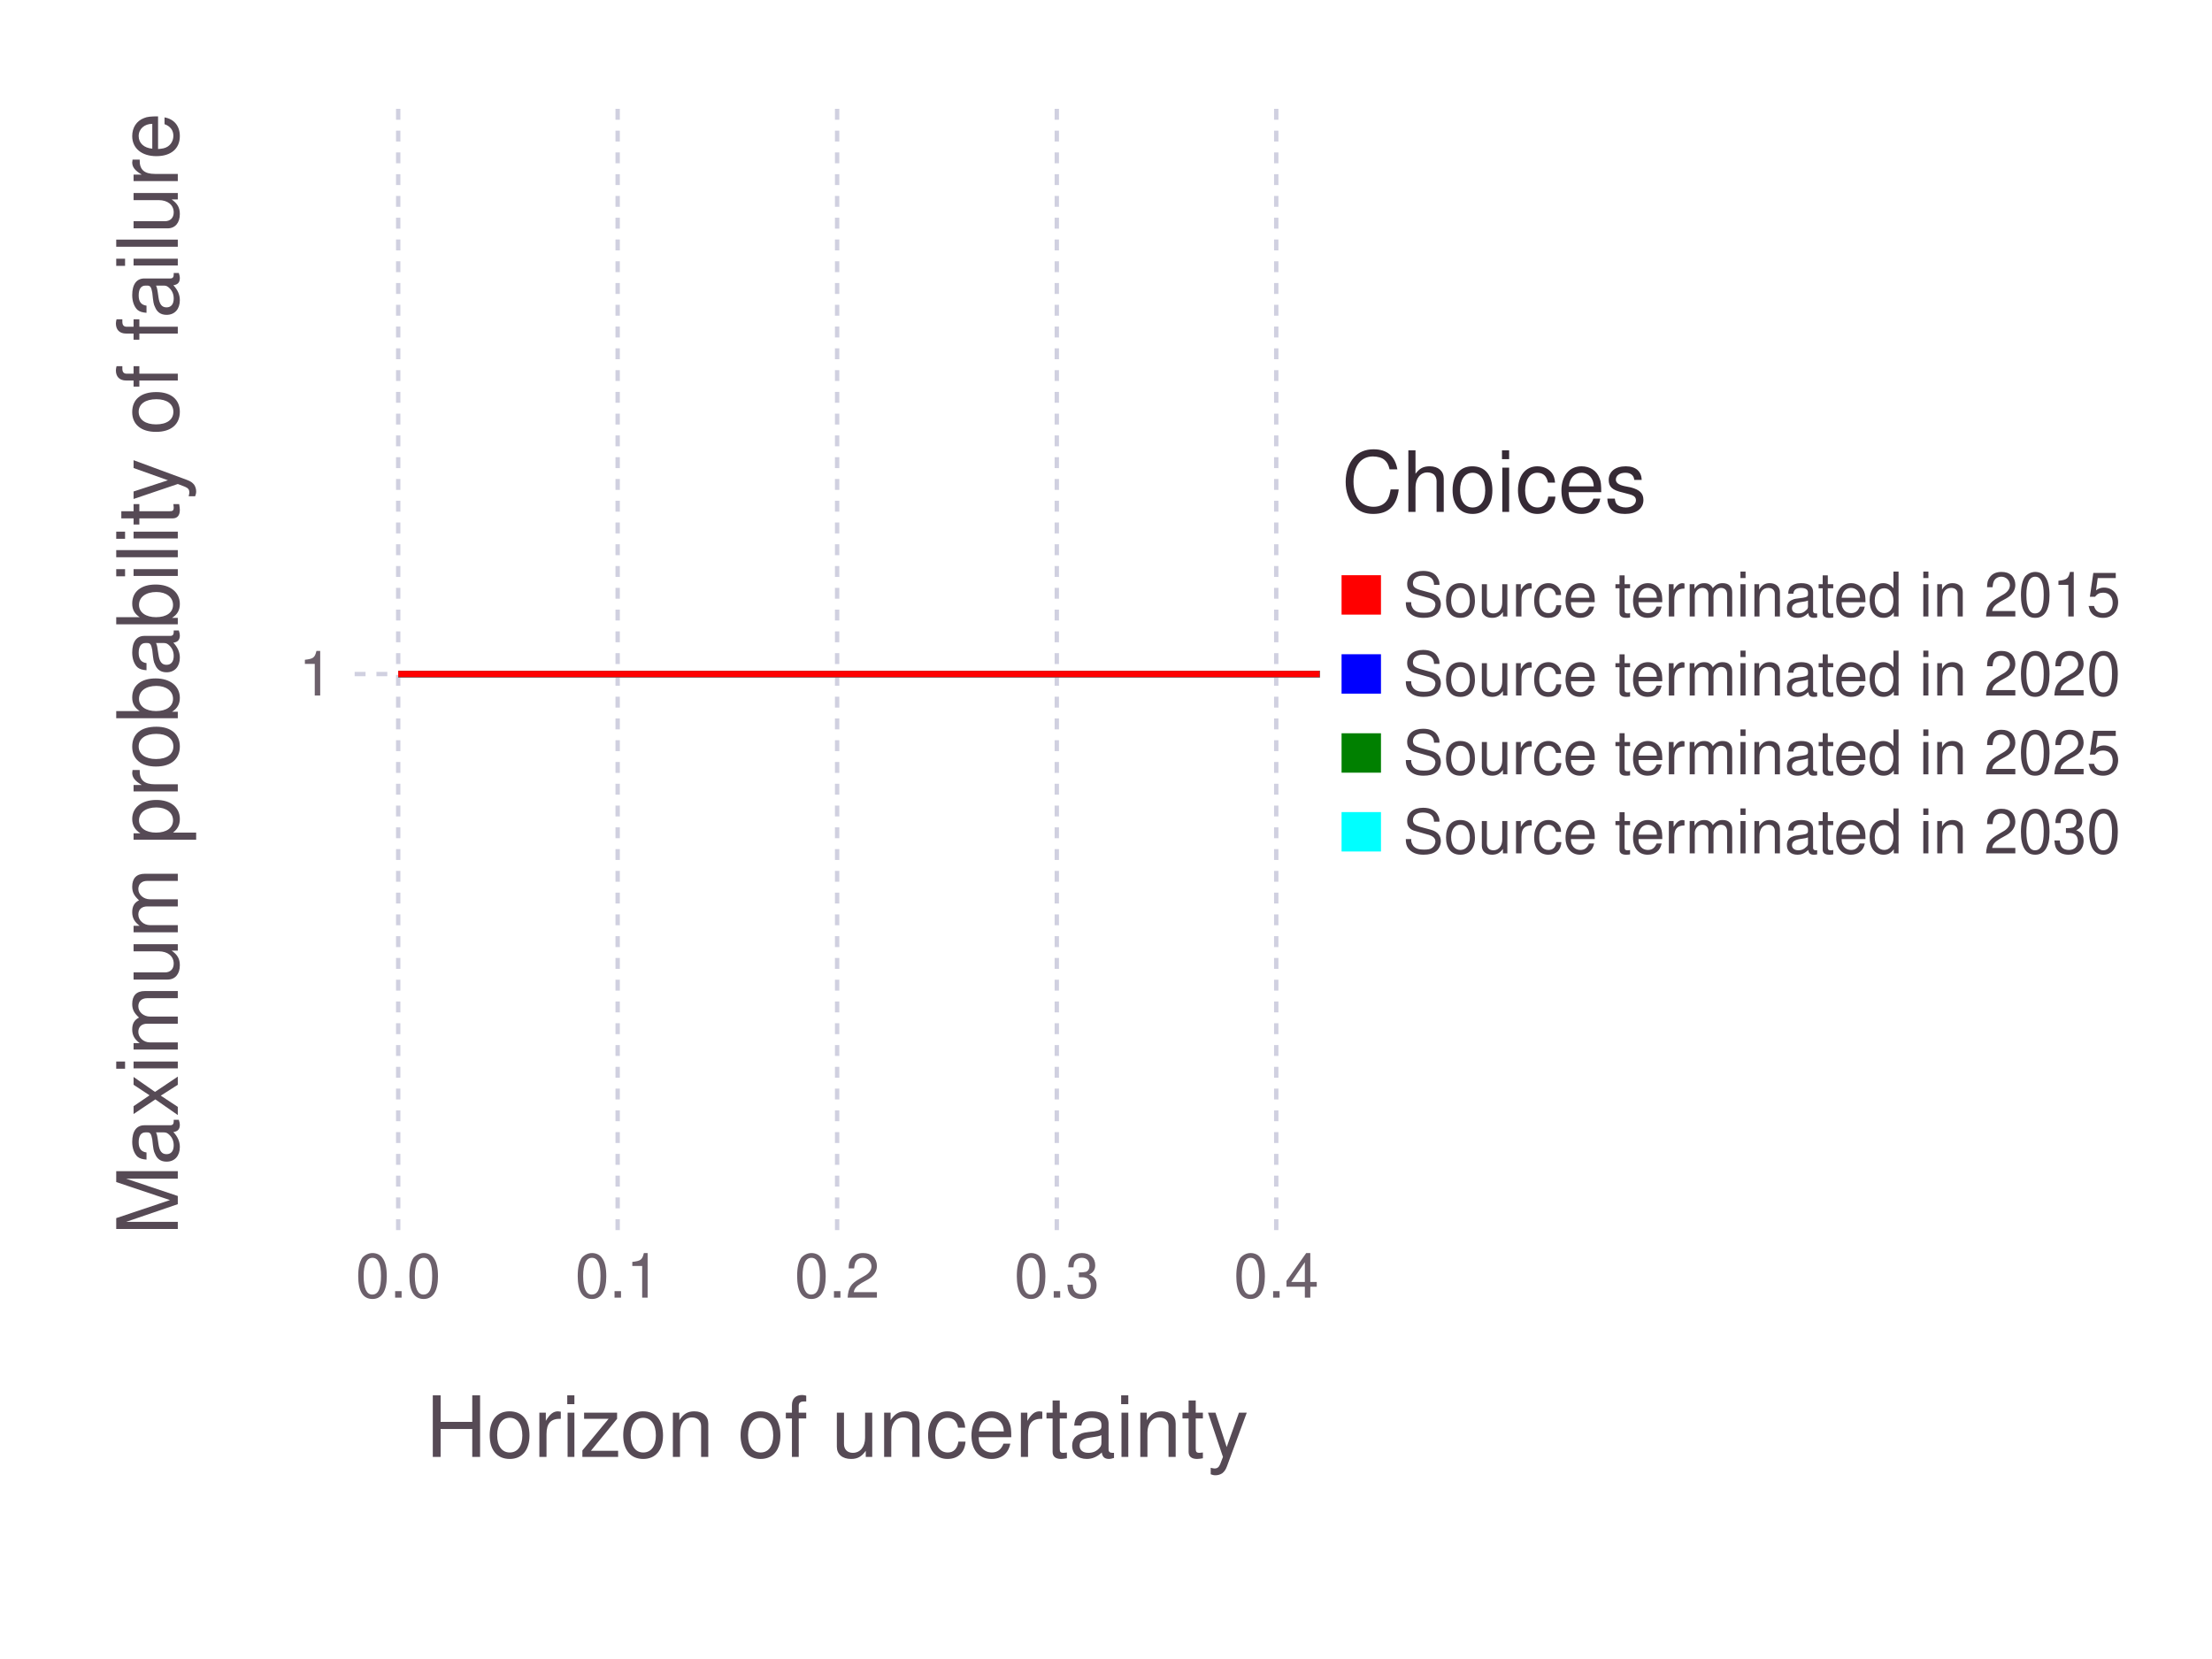
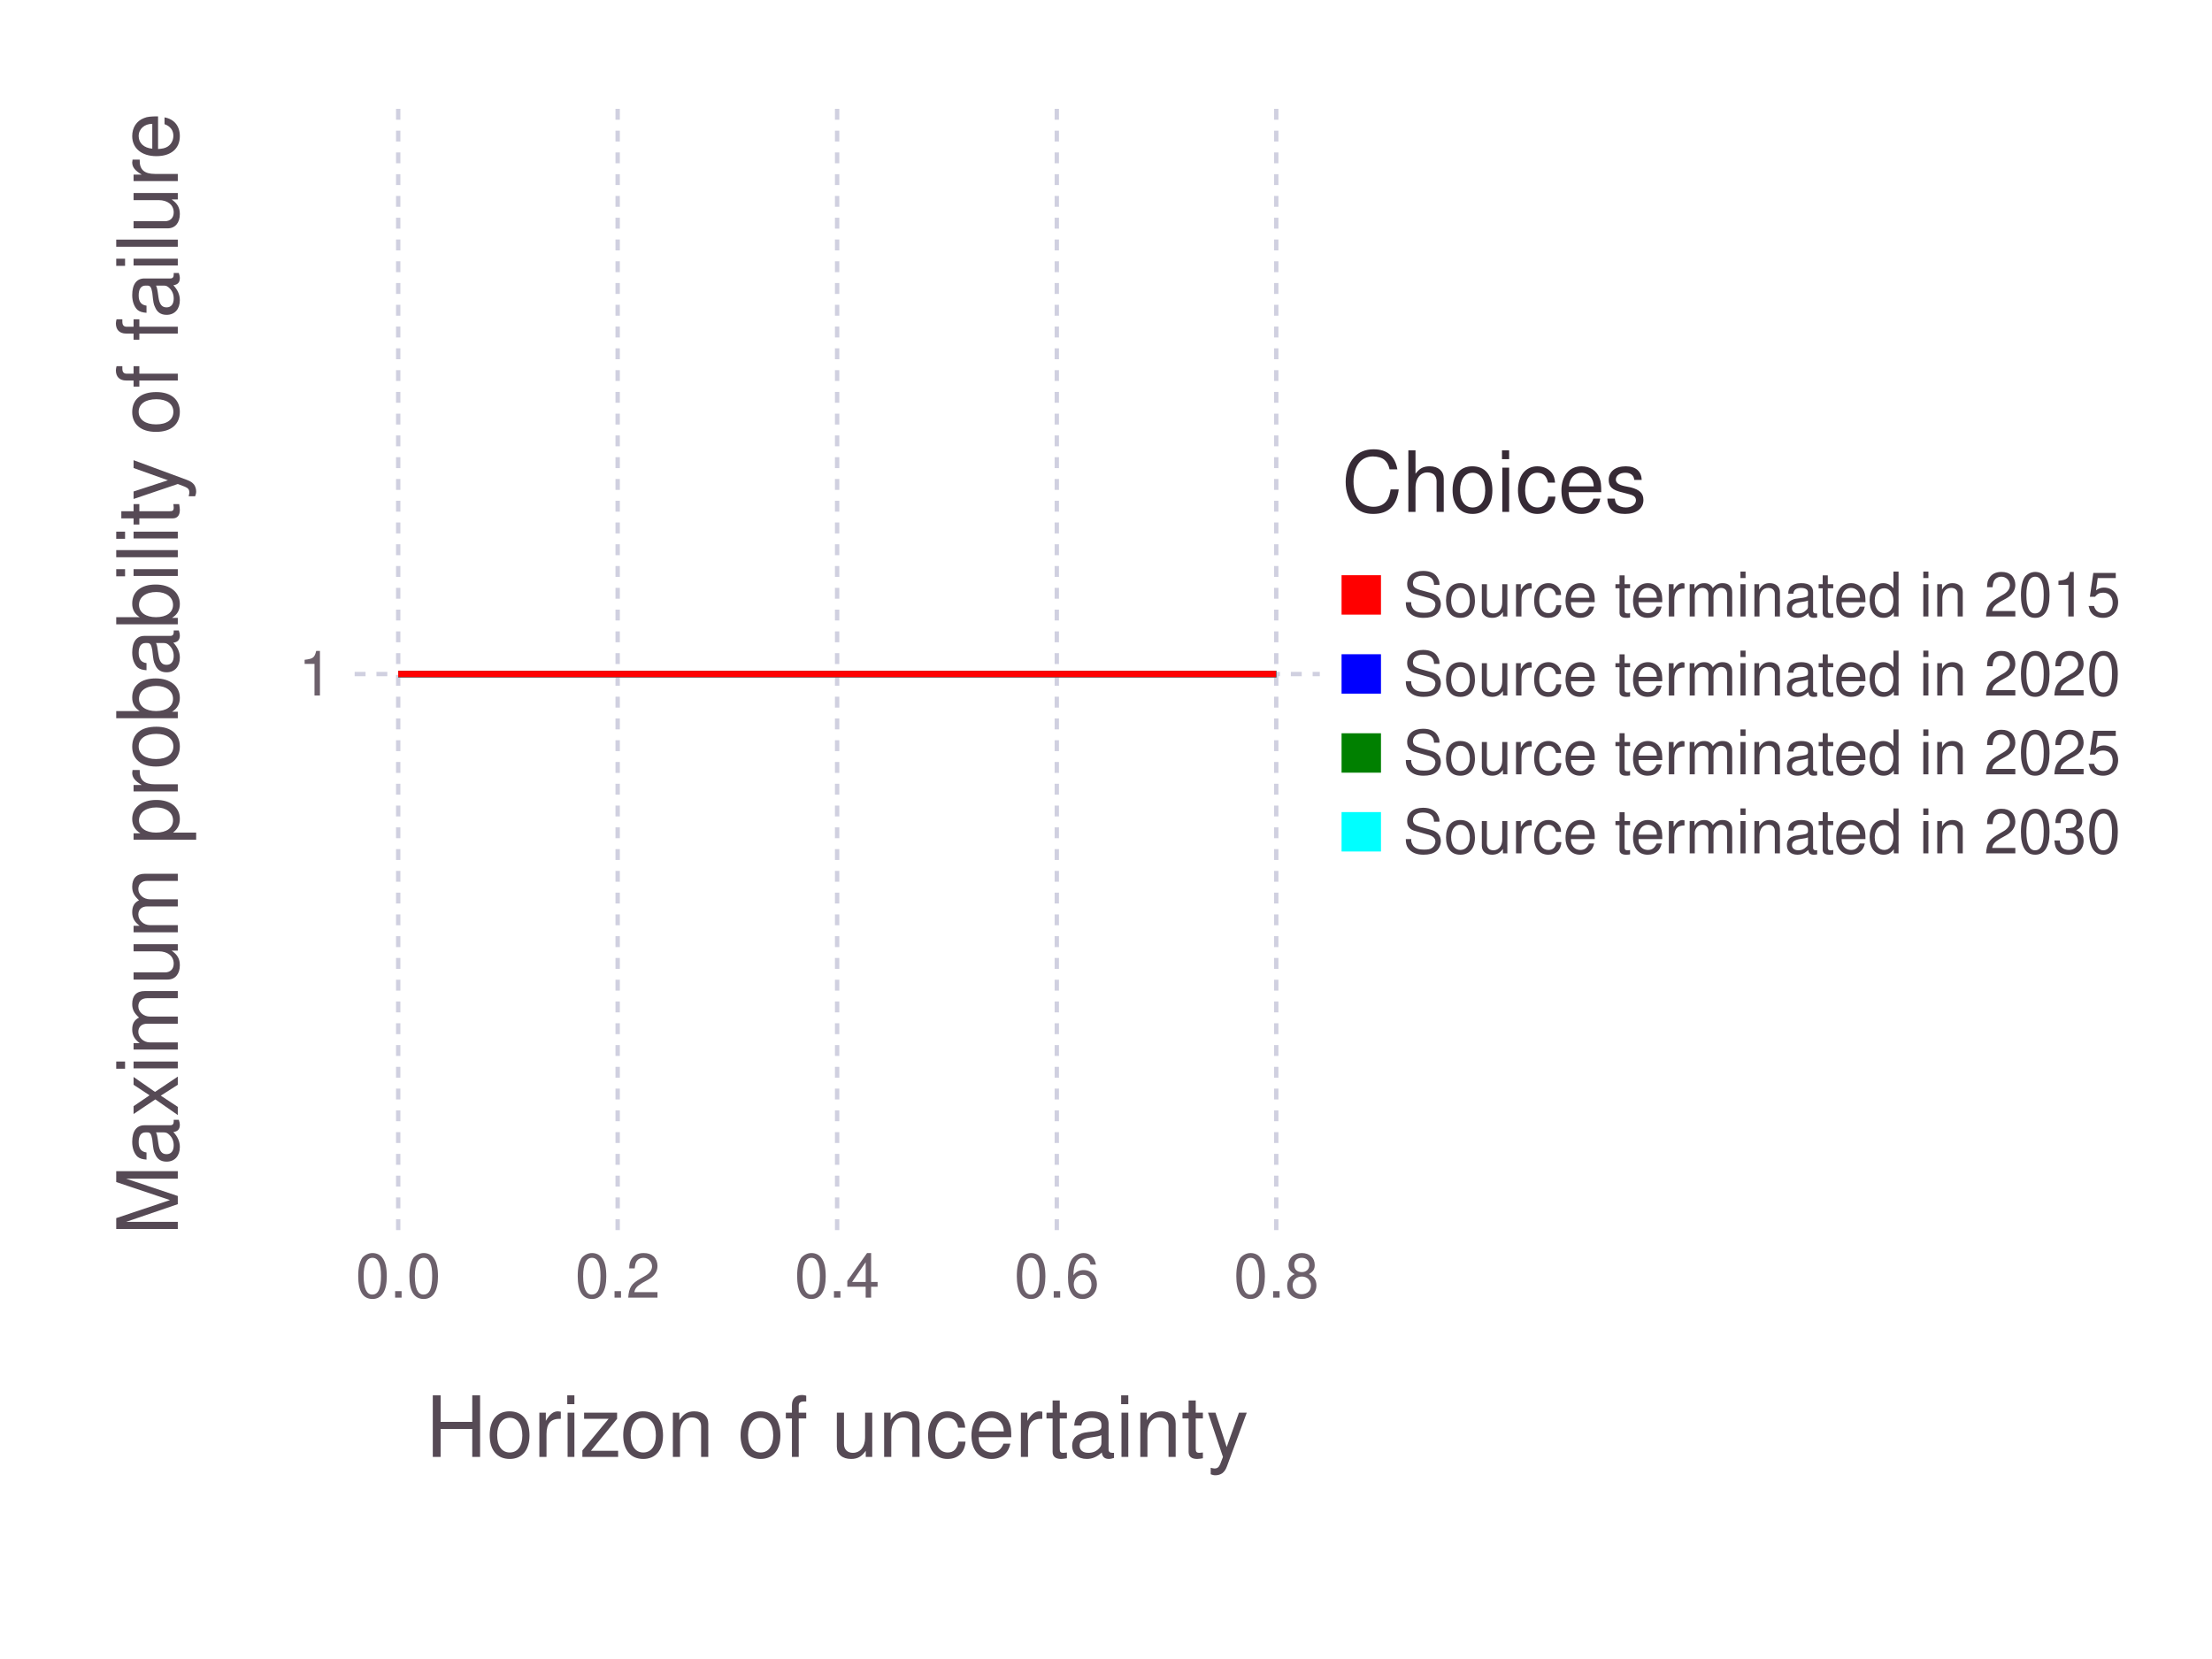
<svg xmlns="http://www.w3.org/2000/svg" version="1.2" width="101.6mm" height="76.2mm" viewBox="0 0 101.6 76.2" stroke="none" fill="#000000" stroke-width="0.3" font-size="3.88">
-   <g class="plotroot xscalable yscalable" id="fig-76f6efa3fca34353b7e4d139d460105c-element-1">
-     <g font-size="3.88" font-family="'PT Sans','Helvetica Neue','Helvetica',sans-serif" fill="#564A55" stroke="#000000" stroke-opacity="0.000" id="fig-76f6efa3fca34353b7e4d139d460105c-element-2">
+   <g class="plotroot xscalable yscalable" id="fig-e36022e5b76345a2820828414ed3ec57-element-1">
+     <g font-size="3.88" font-family="'PT Sans','Helvetica Neue','Helvetica',sans-serif" fill="#564A55" stroke="#000000" stroke-opacity="0.000" id="fig-e36022e5b76345a2820828414ed3ec57-element-2">
      <text x="38.45" y="64.59" text-anchor="middle" dy="0.6em">Horizon of uncertainty</text>
    </g>
-     <g class="guide xlabels" font-size="2.82" font-family="'PT Sans Caption','Helvetica Neue','Helvetica',sans-serif" fill="#6C606B" id="fig-76f6efa3fca34353b7e4d139d460105c-element-3">
+     <g class="guide xlabels" font-size="2.82" font-family="'PT Sans Caption','Helvetica Neue','Helvetica',sans-serif" fill="#6C606B" id="fig-e36022e5b76345a2820828414ed3ec57-element-3">
      <text x="18.29" y="57.91" text-anchor="middle" dy="0.6em">0.0</text>
-       <text x="28.37" y="57.91" text-anchor="middle" dy="0.6em">0.1</text>
-       <text x="38.45" y="57.91" text-anchor="middle" dy="0.6em">0.2</text>
-       <text x="48.54" y="57.91" text-anchor="middle" dy="0.6em">0.3</text>
-       <text x="58.62" y="57.91" text-anchor="middle" dy="0.6em">0.4</text>
+       <text x="28.37" y="57.91" text-anchor="middle" dy="0.6em">0.2</text>
+       <text x="38.45" y="57.91" text-anchor="middle" dy="0.6em">0.4</text>
+       <text x="48.54" y="57.91" text-anchor="middle" dy="0.6em">0.6</text>
+       <text x="58.62" y="57.91" text-anchor="middle" dy="0.6em">0.8</text>
    </g>
-     <g class="guide colorkey" id="fig-76f6efa3fca34353b7e4d139d460105c-element-4">
-       <g fill="#4C404B" font-size="2.82" font-family="'PT Sans','Helvetica Neue','Helvetica',sans-serif" id="fig-76f6efa3fca34353b7e4d139d460105c-element-5">
-         <text x="64.43" y="27.33" dy="0.35em" id="fig-76f6efa3fca34353b7e4d139d460105c-element-6" class="color_Source_terminated_in_2015">Source terminated in 2015</text>
-         <text x="64.43" y="30.96" dy="0.35em" id="fig-76f6efa3fca34353b7e4d139d460105c-element-7" class="color_Source_terminated_in_2020">Source terminated in 2020</text>
-         <text x="64.43" y="34.58" dy="0.35em" id="fig-76f6efa3fca34353b7e4d139d460105c-element-8" class="color_Source_terminated_in_2025">Source terminated in 2025</text>
-         <text x="64.43" y="38.21" dy="0.35em" id="fig-76f6efa3fca34353b7e4d139d460105c-element-9" class="color_Source_terminated_in_2030">Source terminated in 2030</text>
+     <g class="guide colorkey" id="fig-e36022e5b76345a2820828414ed3ec57-element-4">
+       <g fill="#4C404B" font-size="2.82" font-family="'PT Sans','Helvetica Neue','Helvetica',sans-serif" id="fig-e36022e5b76345a2820828414ed3ec57-element-5">
+         <text x="64.43" y="27.33" dy="0.35em" id="fig-e36022e5b76345a2820828414ed3ec57-element-6" class="color_Source_terminated_in_2015">Source terminated in 2015</text>
+         <text x="64.43" y="30.96" dy="0.35em" id="fig-e36022e5b76345a2820828414ed3ec57-element-7" class="color_Source_terminated_in_2020">Source terminated in 2020</text>
+         <text x="64.43" y="34.58" dy="0.35em" id="fig-e36022e5b76345a2820828414ed3ec57-element-8" class="color_Source_terminated_in_2025">Source terminated in 2025</text>
+         <text x="64.43" y="38.21" dy="0.35em" id="fig-e36022e5b76345a2820828414ed3ec57-element-9" class="color_Source_terminated_in_2030">Source terminated in 2030</text>
      </g>
-       <g stroke="#000000" stroke-opacity="0.000" id="fig-76f6efa3fca34353b7e4d139d460105c-element-10">
-         <rect x="61.62" y="26.42" width="1.81" height="1.81" id="fig-76f6efa3fca34353b7e4d139d460105c-element-11" class="color_Source_terminated_in_2015" fill="#FF0000" />
-         <rect x="61.62" y="30.05" width="1.81" height="1.81" id="fig-76f6efa3fca34353b7e4d139d460105c-element-12" class="color_Source_terminated_in_2020" fill="#0000FF" />
-         <rect x="61.62" y="33.68" width="1.81" height="1.81" id="fig-76f6efa3fca34353b7e4d139d460105c-element-13" class="color_Source_terminated_in_2025" fill="#008000" />
-         <rect x="61.62" y="37.3" width="1.81" height="1.81" id="fig-76f6efa3fca34353b7e4d139d460105c-element-14" class="color_Source_terminated_in_2030" fill="#00FFFF" />
+       <g stroke="#000000" stroke-opacity="0.000" id="fig-e36022e5b76345a2820828414ed3ec57-element-10">
+         <rect x="61.62" y="26.42" width="1.81" height="1.81" id="fig-e36022e5b76345a2820828414ed3ec57-element-11" class="color_Source_terminated_in_2015" fill="#FF0000" />
+         <rect x="61.62" y="30.05" width="1.81" height="1.81" id="fig-e36022e5b76345a2820828414ed3ec57-element-12" class="color_Source_terminated_in_2020" fill="#0000FF" />
+         <rect x="61.62" y="33.68" width="1.81" height="1.81" id="fig-e36022e5b76345a2820828414ed3ec57-element-13" class="color_Source_terminated_in_2025" fill="#008000" />
+         <rect x="61.62" y="37.3" width="1.81" height="1.81" id="fig-e36022e5b76345a2820828414ed3ec57-element-14" class="color_Source_terminated_in_2030" fill="#00FFFF" />
      </g>
-       <g fill="#362A35" font-size="3.88" font-family="'PT Sans','Helvetica Neue','Helvetica',sans-serif" stroke="#000000" stroke-opacity="0.000" id="fig-76f6efa3fca34353b7e4d139d460105c-element-15">
-         <text x="61.62" y="23.51" id="fig-76f6efa3fca34353b7e4d139d460105c-element-16">Choices</text>
+       <g fill="#362A35" font-size="3.88" font-family="'PT Sans','Helvetica Neue','Helvetica',sans-serif" stroke="#000000" stroke-opacity="0.000" id="fig-e36022e5b76345a2820828414ed3ec57-element-15">
+         <text x="61.62" y="23.51" id="fig-e36022e5b76345a2820828414ed3ec57-element-16">Choices</text>
      </g>
    </g>
-     <g clip-path="url(#fig-76f6efa3fca34353b7e4d139d460105c-element-18)" id="fig-76f6efa3fca34353b7e4d139d460105c-element-17">
-       <g pointer-events="visible" opacity="1" fill="#000000" fill-opacity="0.000" stroke="#000000" stroke-opacity="0.000" class="guide background" id="fig-76f6efa3fca34353b7e4d139d460105c-element-19">
-         <rect x="16.29" y="5" width="44.33" height="51.91" id="fig-76f6efa3fca34353b7e4d139d460105c-element-20" />
+     <g clip-path="url(#fig-e36022e5b76345a2820828414ed3ec57-element-18)" id="fig-e36022e5b76345a2820828414ed3ec57-element-17">
+       <g pointer-events="visible" opacity="1" fill="#000000" fill-opacity="0.000" stroke="#000000" stroke-opacity="0.000" class="guide background" id="fig-e36022e5b76345a2820828414ed3ec57-element-19">
+         <rect x="16.29" y="5" width="44.33" height="51.91" id="fig-e36022e5b76345a2820828414ed3ec57-element-20" />
      </g>
-       <g class="guide ygridlines xfixed" stroke-dasharray="0.5,0.5" stroke-width="0.2" stroke="#D0D0E0" id="fig-76f6efa3fca34353b7e4d139d460105c-element-21">
-         <path fill="none" d="M16.29,30.96 L 60.62 30.96" id="fig-76f6efa3fca34353b7e4d139d460105c-element-22" />
+       <g class="guide ygridlines xfixed" stroke-dasharray="0.5,0.5" stroke-width="0.2" stroke="#D0D0E0" id="fig-e36022e5b76345a2820828414ed3ec57-element-21">
+         <path fill="none" d="M16.29,30.96 L 60.62 30.96" id="fig-e36022e5b76345a2820828414ed3ec57-element-22" />
      </g>
-       <g class="guide xgridlines yfixed" stroke-dasharray="0.5,0.5" stroke-width="0.2" stroke="#D0D0E0" id="fig-76f6efa3fca34353b7e4d139d460105c-element-23">
-         <path fill="none" d="M18.29,5 L 18.29 56.91" id="fig-76f6efa3fca34353b7e4d139d460105c-element-24" />
-         <path fill="none" d="M28.37,5 L 28.37 56.91" id="fig-76f6efa3fca34353b7e4d139d460105c-element-25" />
-         <path fill="none" d="M38.45,5 L 38.45 56.91" id="fig-76f6efa3fca34353b7e4d139d460105c-element-26" />
-         <path fill="none" d="M48.54,5 L 48.54 56.91" id="fig-76f6efa3fca34353b7e4d139d460105c-element-27" />
-         <path fill="none" d="M58.62,5 L 58.62 56.91" id="fig-76f6efa3fca34353b7e4d139d460105c-element-28" />
+       <g class="guide xgridlines yfixed" stroke-dasharray="0.5,0.5" stroke-width="0.2" stroke="#D0D0E0" id="fig-e36022e5b76345a2820828414ed3ec57-element-23">
+         <path fill="none" d="M18.29,5 L 18.29 56.91" id="fig-e36022e5b76345a2820828414ed3ec57-element-24" />
+         <path fill="none" d="M28.37,5 L 28.37 56.91" id="fig-e36022e5b76345a2820828414ed3ec57-element-25" />
+         <path fill="none" d="M38.45,5 L 38.45 56.91" id="fig-e36022e5b76345a2820828414ed3ec57-element-26" />
+         <path fill="none" d="M48.54,5 L 48.54 56.91" id="fig-e36022e5b76345a2820828414ed3ec57-element-27" />
+         <path fill="none" d="M58.62,5 L 58.62 56.91" id="fig-e36022e5b76345a2820828414ed3ec57-element-28" />
      </g>
-       <g class="plotpanel" id="fig-76f6efa3fca34353b7e4d139d460105c-element-29">
-         <g stroke-width="0.3" fill="#000000" fill-opacity="0.000" id="fig-76f6efa3fca34353b7e4d139d460105c-element-30">
-           <path fill="none" d="M18.29,30.96 L 19.1 30.96 19.91 30.96 20.73 30.96 21.54 30.96 22.36 30.96 23.17 30.96 23.99 30.96 24.8 30.96 25.62 30.96 26.43 30.96 27.25 30.96 28.06 30.96 28.88 30.96 29.69 30.96 30.51 30.96 31.32 30.96 32.14 30.96 32.95 30.96 33.77 30.96 34.58 30.96 35.4 30.96 36.21 30.96 37.03 30.96 37.84 30.96 38.66 30.96 39.47 30.96 40.29 30.96 41.1 30.96 41.92 30.96 42.73 30.96 43.55 30.96 44.36 30.96 45.17 30.96 45.99 30.96 46.8 30.96 47.62 30.96 48.43 30.96 49.25 30.96 50.06 30.96 50.88 30.96 51.69 30.96 52.51 30.96 53.32 30.96 54.14 30.96 54.95 30.96 55.77 30.96 56.58 30.96 57.4 30.96 58.21 30.96 59.03 30.96 59.84 30.96 60.66 30.96 61.47 30.96 62.29 30.96 63.1 30.96 63.92 30.96 64.73 30.96 65.55 30.96 66.36 30.96 67.18 30.96 67.99 30.96 68.81 30.96 69.62 30.96 70.44 30.96 71.25 30.96 72.06 30.96 72.88 30.96 73.69 30.96 74.51 30.96 75.32 30.96 76.14 30.96 76.95 30.96 77.77 30.96 78.58 30.96 79.4 30.96 80.21 30.96 81.03 30.96 81.84 30.96 82.66 30.96 83.47 30.96 84.29 30.96 85.1 30.96 85.92 30.96 86.73 30.96 87.55 30.96 88.36 30.96 89.18 30.96 89.99 30.96 90.81 30.96 91.62 30.96 92.44 30.96 93.25 30.96 94.07 30.96 94.88 30.96 95.7 30.96 96.51 30.96 97.33 30.96 98.14 30.96 98.95 30.96" id="fig-76f6efa3fca34353b7e4d139d460105c-element-31" stroke="#0000FF" class="geometry color_Source_terminated_in_2020" />
-           <path fill="none" d="M18.29,30.96 L 19.1 30.96 19.91 30.96 20.73 30.96 21.54 30.96 22.36 30.96 23.17 30.96 23.99 30.96 24.8 30.96 25.62 30.96 26.43 30.96 27.25 30.96 28.06 30.96 28.88 30.96 29.69 30.96 30.51 30.96 31.32 30.96 32.14 30.96 32.95 30.96 33.77 30.96 34.58 30.96 35.4 30.96 36.21 30.96 37.03 30.96 37.84 30.96 38.66 30.96 39.47 30.96 40.29 30.96 41.1 30.96 41.92 30.96 42.73 30.96 43.55 30.96 44.36 30.96 45.17 30.96 45.99 30.96 46.8 30.96 47.62 30.96 48.43 30.96 49.25 30.96 50.06 30.96 50.88 30.96 51.69 30.96 52.51 30.96 53.32 30.96 54.14 30.96 54.95 30.96 55.77 30.96 56.58 30.96 57.4 30.96 58.21 30.96 59.03 30.96 59.84 30.96 60.66 30.96 61.47 30.96 62.29 30.96 63.1 30.96 63.92 30.96 64.73 30.96 65.55 30.96 66.36 30.96 67.18 30.96 67.99 30.96 68.81 30.96 69.62 30.96 70.44 30.96 71.25 30.96 72.06 30.96 72.88 30.96 73.69 30.96 74.51 30.96 75.32 30.96 76.14 30.96 76.95 30.96 77.77 30.96 78.58 30.96 79.4 30.96 80.21 30.96 81.03 30.96 81.84 30.96 82.66 30.96 83.47 30.96 84.29 30.96 85.1 30.96 85.92 30.96 86.73 30.96 87.55 30.96 88.36 30.96 89.18 30.96 89.99 30.96 90.81 30.96 91.62 30.96 92.44 30.96 93.25 30.96 94.07 30.96 94.88 30.96 95.7 30.96 96.51 30.96 97.33 30.96 98.14 30.96 98.95 30.96" id="fig-76f6efa3fca34353b7e4d139d460105c-element-32" stroke="#008000" class="geometry color_Source_terminated_in_2025" />
-           <path fill="none" d="M18.29,30.96 L 19.1 30.96 19.91 30.96 20.73 30.96 21.54 30.96 22.36 30.96 23.17 30.96 23.99 30.96 24.8 30.96 25.62 30.96 26.43 30.96 27.25 30.96 28.06 30.96 28.88 30.96 29.69 30.96 30.51 30.96 31.32 30.96 32.14 30.96 32.95 30.96 33.77 30.96 34.58 30.96 35.4 30.96 36.21 30.96 37.03 30.96 37.84 30.96 38.66 30.96 39.47 30.96 40.29 30.96 41.1 30.96 41.92 30.96 42.73 30.96 43.55 30.96 44.36 30.96 45.17 30.96 45.99 30.96 46.8 30.96 47.62 30.96 48.43 30.96 49.25 30.96 50.06 30.96 50.88 30.96 51.69 30.96 52.51 30.96 53.32 30.96 54.14 30.96 54.95 30.96 55.77 30.96 56.58 30.96 57.4 30.96 58.21 30.96 59.03 30.96 59.84 30.96 60.66 30.96 61.47 30.96 62.29 30.96 63.1 30.96 63.92 30.96 64.73 30.96 65.55 30.96 66.36 30.96 67.18 30.96 67.99 30.96 68.81 30.96 69.62 30.96 70.44 30.96 71.25 30.96 72.06 30.96 72.88 30.96 73.69 30.96 74.51 30.96 75.32 30.96 76.14 30.96 76.95 30.96 77.77 30.96 78.58 30.96 79.4 30.96 80.21 30.96 81.03 30.96 81.84 30.96 82.66 30.96 83.47 30.96 84.29 30.96 85.1 30.96 85.92 30.96 86.73 30.96 87.55 30.96 88.36 30.96 89.18 30.96 89.99 30.96 90.81 30.96 91.62 30.96 92.44 30.96 93.25 30.96 94.07 30.96 94.88 30.96 95.7 30.96 96.51 30.96 97.33 30.96 98.14 30.96 98.95 30.96" id="fig-76f6efa3fca34353b7e4d139d460105c-element-33" stroke="#00FFFF" class="geometry color_Source_terminated_in_2030" />
-           <path fill="none" d="M18.29,30.96 L 19.1 30.96 19.91 30.96 20.73 30.96 21.54 30.96 22.36 30.96 23.17 30.96 23.99 30.96 24.8 30.96 25.62 30.96 26.43 30.96 27.25 30.96 28.06 30.96 28.88 30.96 29.69 30.96 30.51 30.96 31.32 30.96 32.14 30.96 32.95 30.96 33.77 30.96 34.58 30.96 35.4 30.96 36.21 30.96 37.03 30.96 37.84 30.96 38.66 30.96 39.47 30.96 40.29 30.96 41.1 30.96 41.92 30.96 42.73 30.96 43.55 30.96 44.36 30.96 45.17 30.96 45.99 30.96 46.8 30.96 47.62 30.96 48.43 30.96 49.25 30.96 50.06 30.96 50.88 30.96 51.69 30.96 52.51 30.96 53.32 30.96 54.14 30.96 54.95 30.96 55.77 30.96 56.58 30.96 57.4 30.96 58.21 30.96 59.03 30.96 59.84 30.96 60.66 30.96 61.47 30.96 62.29 30.96 63.1 30.96 63.92 30.96 64.73 30.96 65.55 30.96 66.36 30.96 67.18 30.96 67.99 30.96 68.81 30.96 69.62 30.96 70.44 30.96 71.25 30.96 72.06 30.96 72.88 30.96 73.69 30.96 74.51 30.96 75.32 30.96 76.14 30.96 76.95 30.96 77.77 30.96 78.58 30.96 79.4 30.96 80.21 30.96 81.03 30.96 81.84 30.96 82.66 30.96 83.47 30.96 84.29 30.96 85.1 30.96 85.92 30.96 86.73 30.96 87.55 30.96 88.36 30.96 89.18 30.96 89.99 30.96 90.81 30.96 91.62 30.96 92.44 30.96 93.25 30.96 94.07 30.96 94.88 30.96 95.7 30.96 96.51 30.96 97.33 30.96 98.14 30.96 98.95 30.96" id="fig-76f6efa3fca34353b7e4d139d460105c-element-34" stroke="#FF0000" class="geometry color_Source_terminated_in_2015" />
+       <g class="plotpanel" id="fig-e36022e5b76345a2820828414ed3ec57-element-29">
+         <g stroke-width="0.3" fill="#000000" fill-opacity="0.000" stroke-dasharray="none" id="fig-e36022e5b76345a2820828414ed3ec57-element-30">
+           <path fill="none" d="M18.29,30.96 L 18.69 30.96 19.1 30.96 19.51 30.96 19.91 30.96 20.32 30.96 20.73 30.96 21.14 30.96 21.54 30.96 21.95 30.96 22.36 30.96 22.77 30.96 23.17 30.96 23.58 30.96 23.99 30.96 24.4 30.96 24.8 30.96 25.21 30.96 25.62 30.96 26.03 30.96 26.43 30.96 26.84 30.96 27.25 30.96 27.66 30.96 28.06 30.96 28.47 30.96 28.88 30.96 29.29 30.96 29.69 30.96 30.1 30.96 30.51 30.96 30.92 30.96 31.32 30.96 31.73 30.96 32.14 30.96 32.54 30.96 32.95 30.96 33.36 30.96 33.77 30.96 34.17 30.96 34.58 30.96 34.99 30.96 35.4 30.96 35.8 30.96 36.21 30.96 36.62 30.96 37.03 30.96 37.43 30.96 37.84 30.96 38.25 30.96 38.66 30.96 39.06 30.96 39.47 30.96 39.88 30.96 40.29 30.96 40.69 30.96 41.1 30.96 41.51 30.96 41.92 30.96 42.32 30.96 42.73 30.96 43.14 30.96 43.55 30.96 43.95 30.96 44.36 30.96 44.77 30.96 45.17 30.96 45.58 30.96 45.99 30.96 46.4 30.96 46.8 30.96 47.21 30.96 47.62 30.96 48.03 30.96 48.43 30.96 48.84 30.96 49.25 30.96 49.66 30.96 50.06 30.96 50.47 30.96 50.88 30.96 51.29 30.96 51.69 30.96 52.1 30.96 52.51 30.96 52.92 30.96 53.32 30.96 53.73 30.96 54.14 30.96 54.55 30.96 54.95 30.96 55.36 30.96 55.77 30.96 56.18 30.96 56.58 30.96 56.99 30.96 57.4 30.96 57.81 30.96 58.21 30.96 58.62 30.96" id="fig-e36022e5b76345a2820828414ed3ec57-element-31" class="geometry color_Source_terminated_in_2020" stroke="#0000FF" />
+           <path fill="none" d="M18.29,30.96 L 18.69 30.96 19.1 30.96 19.51 30.96 19.91 30.96 20.32 30.96 20.73 30.96 21.14 30.96 21.54 30.96 21.95 30.96 22.36 30.96 22.77 30.96 23.17 30.96 23.58 30.96 23.99 30.96 24.4 30.96 24.8 30.96 25.21 30.96 25.62 30.96 26.03 30.96 26.43 30.96 26.84 30.96 27.25 30.96 27.66 30.96 28.06 30.96 28.47 30.96 28.88 30.96 29.29 30.96 29.69 30.96 30.1 30.96 30.51 30.96 30.92 30.96 31.32 30.96 31.73 30.96 32.14 30.96 32.54 30.96 32.95 30.96 33.36 30.96 33.77 30.96 34.17 30.96 34.58 30.96 34.99 30.96 35.4 30.96 35.8 30.96 36.21 30.96 36.62 30.96 37.03 30.96 37.43 30.96 37.84 30.96 38.25 30.96 38.66 30.96 39.06 30.96 39.47 30.96 39.88 30.96 40.29 30.96 40.69 30.96 41.1 30.96 41.51 30.96 41.92 30.96 42.32 30.96 42.73 30.96 43.14 30.96 43.55 30.96 43.95 30.96 44.36 30.96 44.77 30.96 45.17 30.96 45.58 30.96 45.99 30.96 46.4 30.96 46.8 30.96 47.21 30.96 47.62 30.96 48.03 30.96 48.43 30.96 48.84 30.96 49.25 30.96 49.66 30.96 50.06 30.96 50.47 30.96 50.88 30.96 51.29 30.96 51.69 30.96 52.1 30.96 52.51 30.96 52.92 30.96 53.32 30.96 53.73 30.96 54.14 30.96 54.55 30.96 54.95 30.96 55.36 30.96 55.77 30.96 56.18 30.96 56.58 30.96 56.99 30.96 57.4 30.96 57.81 30.96 58.21 30.96 58.62 30.96" id="fig-e36022e5b76345a2820828414ed3ec57-element-32" class="geometry color_Source_terminated_in_2025" stroke="#008000" />
+           <path fill="none" d="M18.29,30.96 L 18.69 30.96 19.1 30.96 19.51 30.96 19.91 30.96 20.32 30.96 20.73 30.96 21.14 30.96 21.54 30.96 21.95 30.96 22.36 30.96 22.77 30.96 23.17 30.96 23.58 30.96 23.99 30.96 24.4 30.96 24.8 30.96 25.21 30.96 25.62 30.96 26.03 30.96 26.43 30.96 26.84 30.96 27.25 30.96 27.66 30.96 28.06 30.96 28.47 30.96 28.88 30.96 29.29 30.96 29.69 30.96 30.1 30.96 30.51 30.96 30.92 30.96 31.32 30.96 31.73 30.96 32.14 30.96 32.54 30.96 32.95 30.96 33.36 30.96 33.77 30.96 34.17 30.96 34.58 30.96 34.99 30.96 35.4 30.96 35.8 30.96 36.21 30.96 36.62 30.96 37.03 30.96 37.43 30.96 37.84 30.96 38.25 30.96 38.66 30.96 39.06 30.96 39.47 30.96 39.88 30.96 40.29 30.96 40.69 30.96 41.1 30.96 41.51 30.96 41.92 30.96 42.32 30.96 42.73 30.96 43.14 30.96 43.55 30.96 43.95 30.96 44.36 30.96 44.77 30.96 45.17 30.96 45.58 30.96 45.99 30.96 46.4 30.96 46.8 30.96 47.21 30.96 47.62 30.96 48.03 30.96 48.43 30.96 48.84 30.96 49.25 30.96 49.66 30.96 50.06 30.96 50.47 30.96 50.88 30.96 51.29 30.96 51.69 30.96 52.1 30.96 52.51 30.96 52.92 30.96 53.32 30.96 53.73 30.96 54.14 30.96 54.55 30.96 54.95 30.96 55.36 30.96 55.77 30.96 56.18 30.96 56.58 30.96 56.99 30.96 57.4 30.96 57.81 30.96 58.21 30.96 58.62 30.96" id="fig-e36022e5b76345a2820828414ed3ec57-element-33" class="geometry color_Source_terminated_in_2030" stroke="#00FFFF" />
+           <path fill="none" d="M18.29,30.96 L 18.69 30.96 19.1 30.96 19.51 30.96 19.91 30.96 20.32 30.96 20.73 30.96 21.14 30.96 21.54 30.96 21.95 30.96 22.36 30.96 22.77 30.96 23.17 30.96 23.58 30.96 23.99 30.96 24.4 30.96 24.8 30.96 25.21 30.96 25.62 30.96 26.03 30.96 26.43 30.96 26.84 30.96 27.25 30.96 27.66 30.96 28.06 30.96 28.47 30.96 28.88 30.96 29.29 30.96 29.69 30.96 30.1 30.96 30.51 30.96 30.92 30.96 31.32 30.96 31.73 30.96 32.14 30.96 32.54 30.96 32.95 30.96 33.36 30.96 33.77 30.96 34.17 30.96 34.58 30.96 34.99 30.96 35.4 30.96 35.8 30.96 36.21 30.96 36.62 30.96 37.03 30.96 37.43 30.96 37.84 30.96 38.25 30.96 38.66 30.96 39.06 30.96 39.47 30.96 39.88 30.96 40.29 30.96 40.69 30.96 41.1 30.96 41.51 30.96 41.92 30.96 42.32 30.96 42.73 30.96 43.14 30.96 43.55 30.96 43.95 30.96 44.36 30.96 44.77 30.96 45.17 30.96 45.58 30.96 45.99 30.96 46.4 30.96 46.8 30.96 47.21 30.96 47.62 30.96 48.03 30.96 48.43 30.96 48.84 30.96 49.25 30.96 49.66 30.96 50.06 30.96 50.47 30.96 50.88 30.96 51.29 30.96 51.69 30.96 52.1 30.96 52.51 30.96 52.92 30.96 53.32 30.96 53.73 30.96 54.14 30.96 54.55 30.96 54.95 30.96 55.36 30.96 55.77 30.96 56.18 30.96 56.58 30.96 56.99 30.96 57.4 30.96 57.81 30.96 58.21 30.96 58.62 30.96" id="fig-e36022e5b76345a2820828414ed3ec57-element-34" class="geometry color_Source_terminated_in_2015" stroke="#FF0000" />
        </g>
      </g>
    </g>
-     <g class="guide ylabels" font-size="2.82" font-family="'PT Sans Caption','Helvetica Neue','Helvetica',sans-serif" fill="#6C606B" id="fig-76f6efa3fca34353b7e4d139d460105c-element-35">
-       <text x="15.29" y="30.96" text-anchor="end" dy="0.35em" id="fig-76f6efa3fca34353b7e4d139d460105c-element-36">1</text>
+     <g class="guide ylabels" font-size="2.82" font-family="'PT Sans Caption','Helvetica Neue','Helvetica',sans-serif" fill="#6C606B" id="fig-e36022e5b76345a2820828414ed3ec57-element-35">
+       <text x="15.28" y="30.96" text-anchor="end" dy="0.35em" id="fig-e36022e5b76345a2820828414ed3ec57-element-36">1</text>
    </g>
-     <g font-size="3.88" font-family="'PT Sans','Helvetica Neue','Helvetica',sans-serif" fill="#564A55" stroke="#000000" stroke-opacity="0.000" id="fig-76f6efa3fca34353b7e4d139d460105c-element-37">
-       <text x="8.81" y="28.96" text-anchor="middle" dy="0.35em" transform="rotate(-90, 8.81, 30.96)" id="fig-76f6efa3fca34353b7e4d139d460105c-element-38">Maximum probability of failure</text>
+     <g font-size="3.88" font-family="'PT Sans','Helvetica Neue','Helvetica',sans-serif" fill="#564A55" stroke="#000000" stroke-opacity="0.000" id="fig-e36022e5b76345a2820828414ed3ec57-element-37">
+       <text x="8.81" y="28.96" text-anchor="middle" dy="0.35em" transform="rotate(-90, 8.81, 30.96)" id="fig-e36022e5b76345a2820828414ed3ec57-element-38">Maximum probability of failure</text>
    </g>
  </g>
  <defs>
-     <clipPath id="fig-76f6efa3fca34353b7e4d139d460105c-element-18">
+     <clipPath id="fig-e36022e5b76345a2820828414ed3ec57-element-18">
      <path d="M16.29,5 L 60.62 5 60.62 56.91 16.29 56.91" />
    </clipPath>
  </defs>
</svg>
